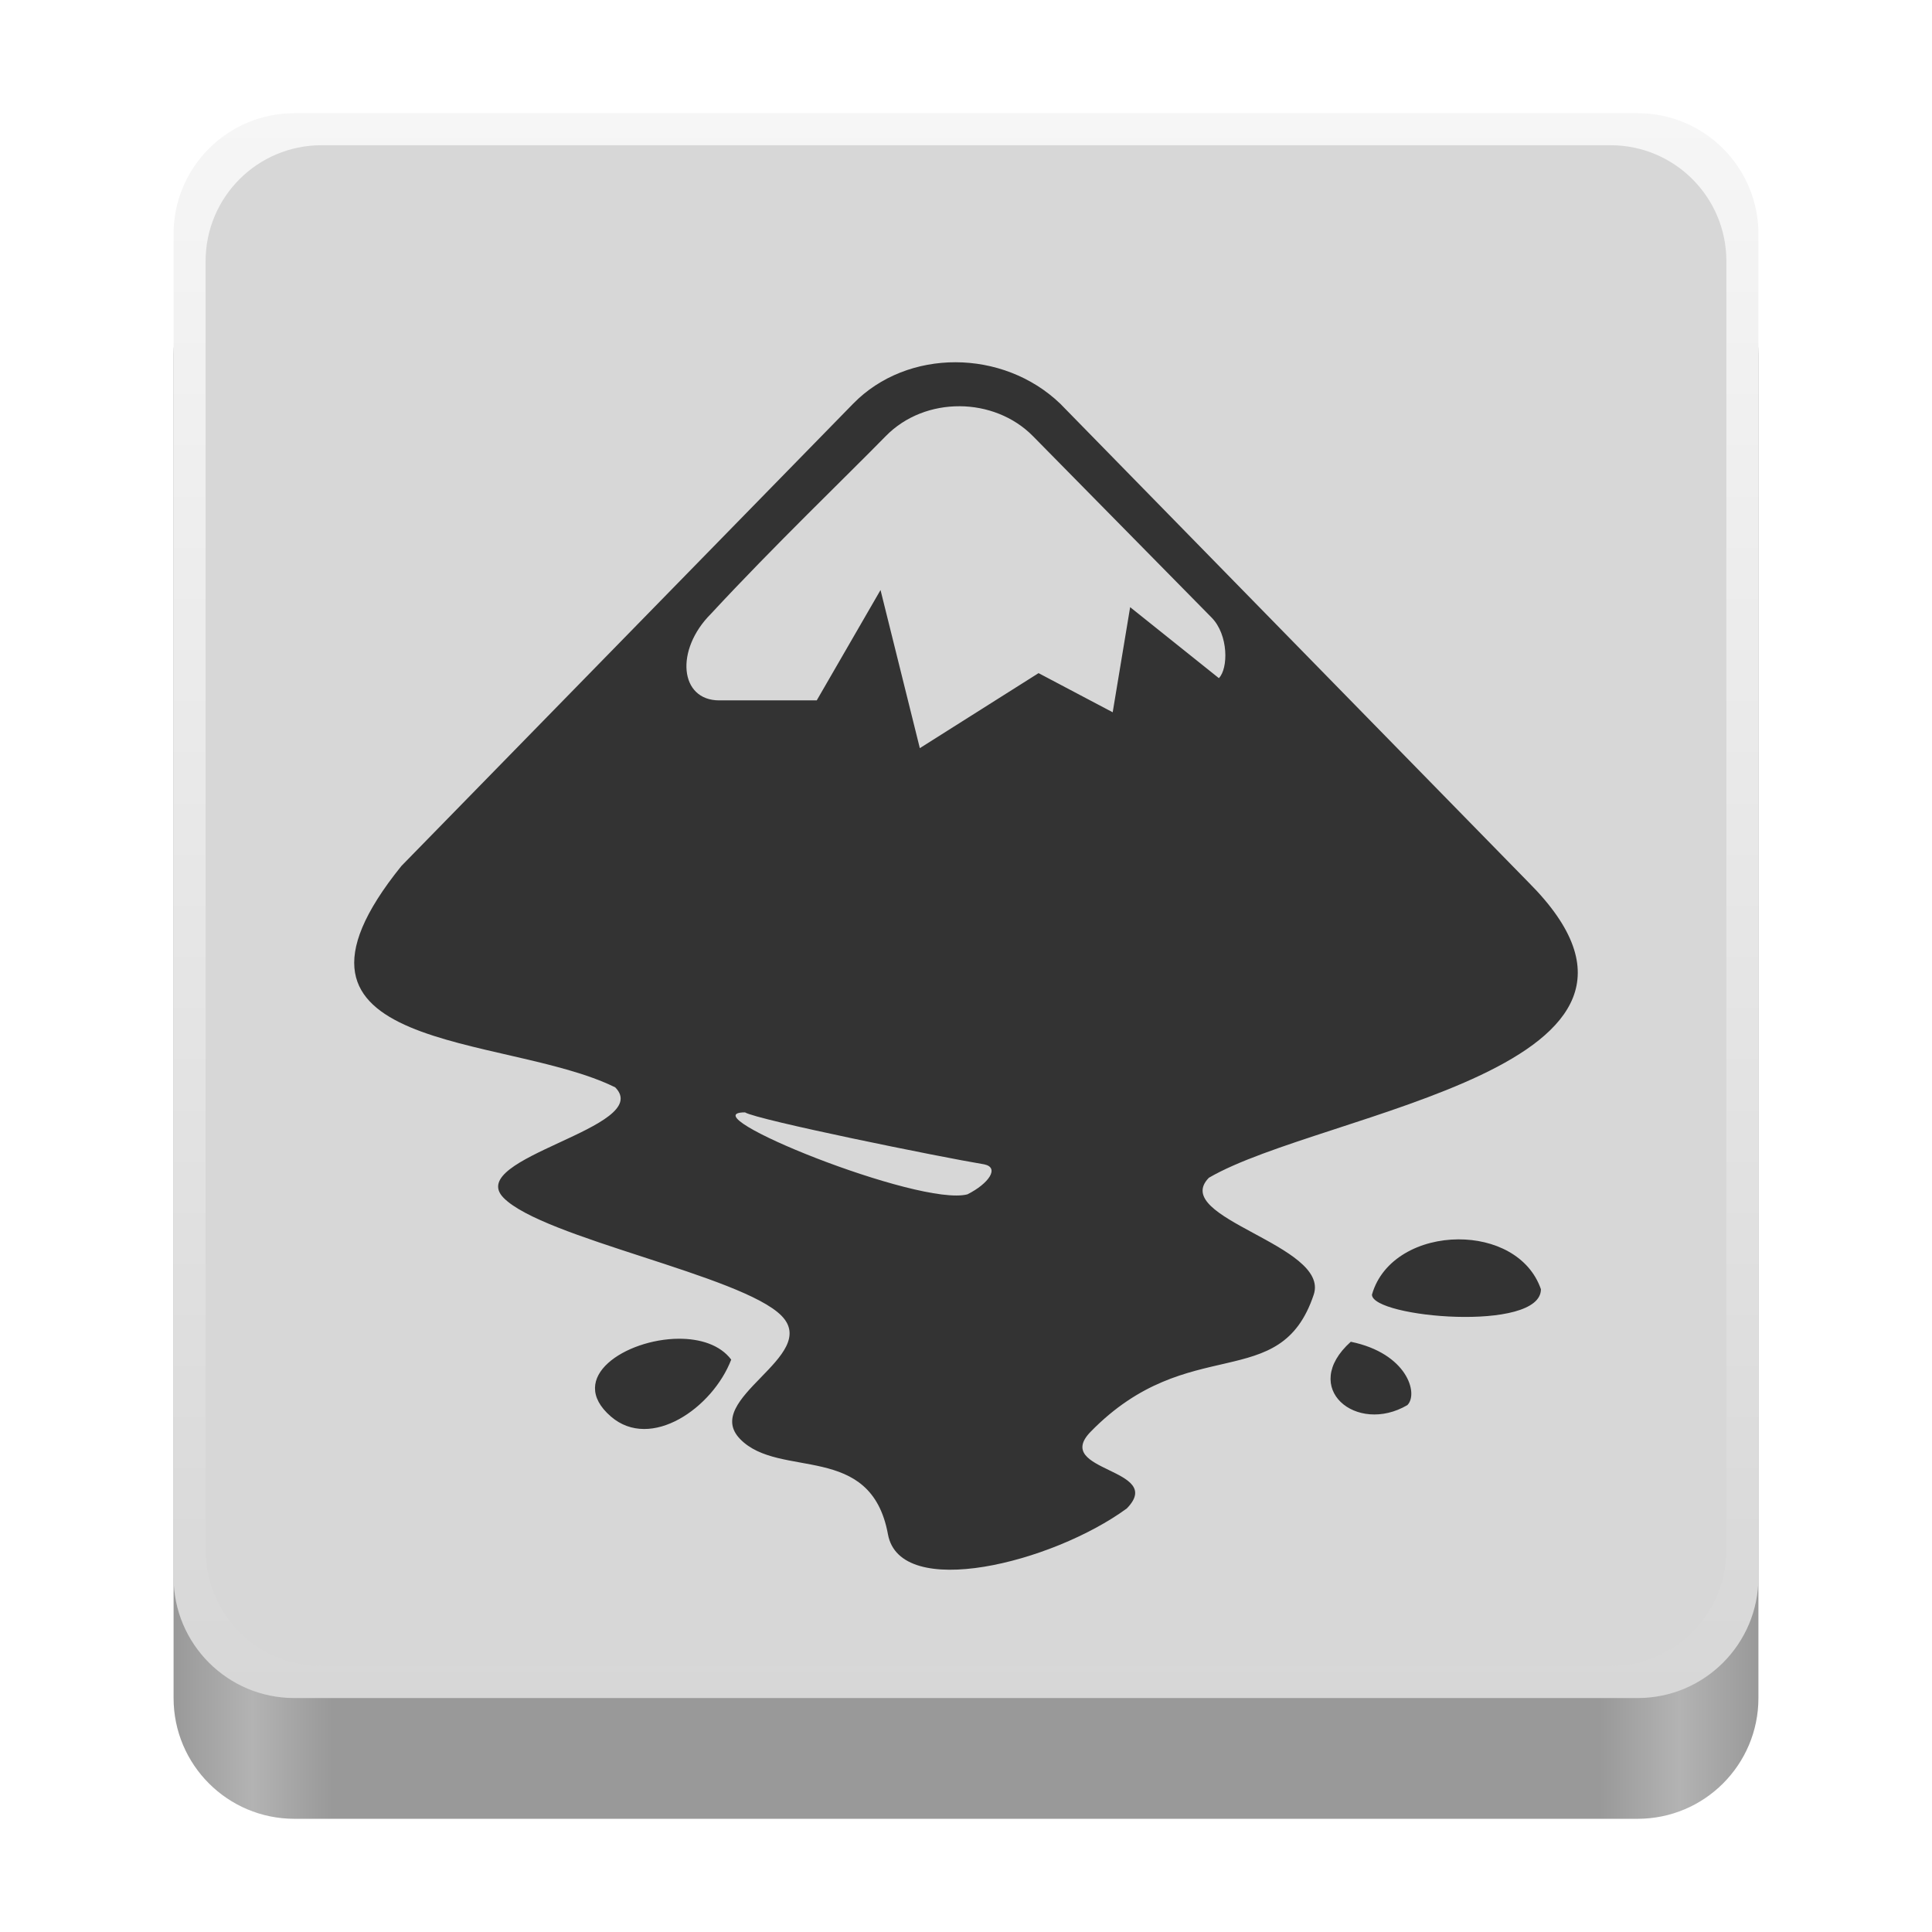
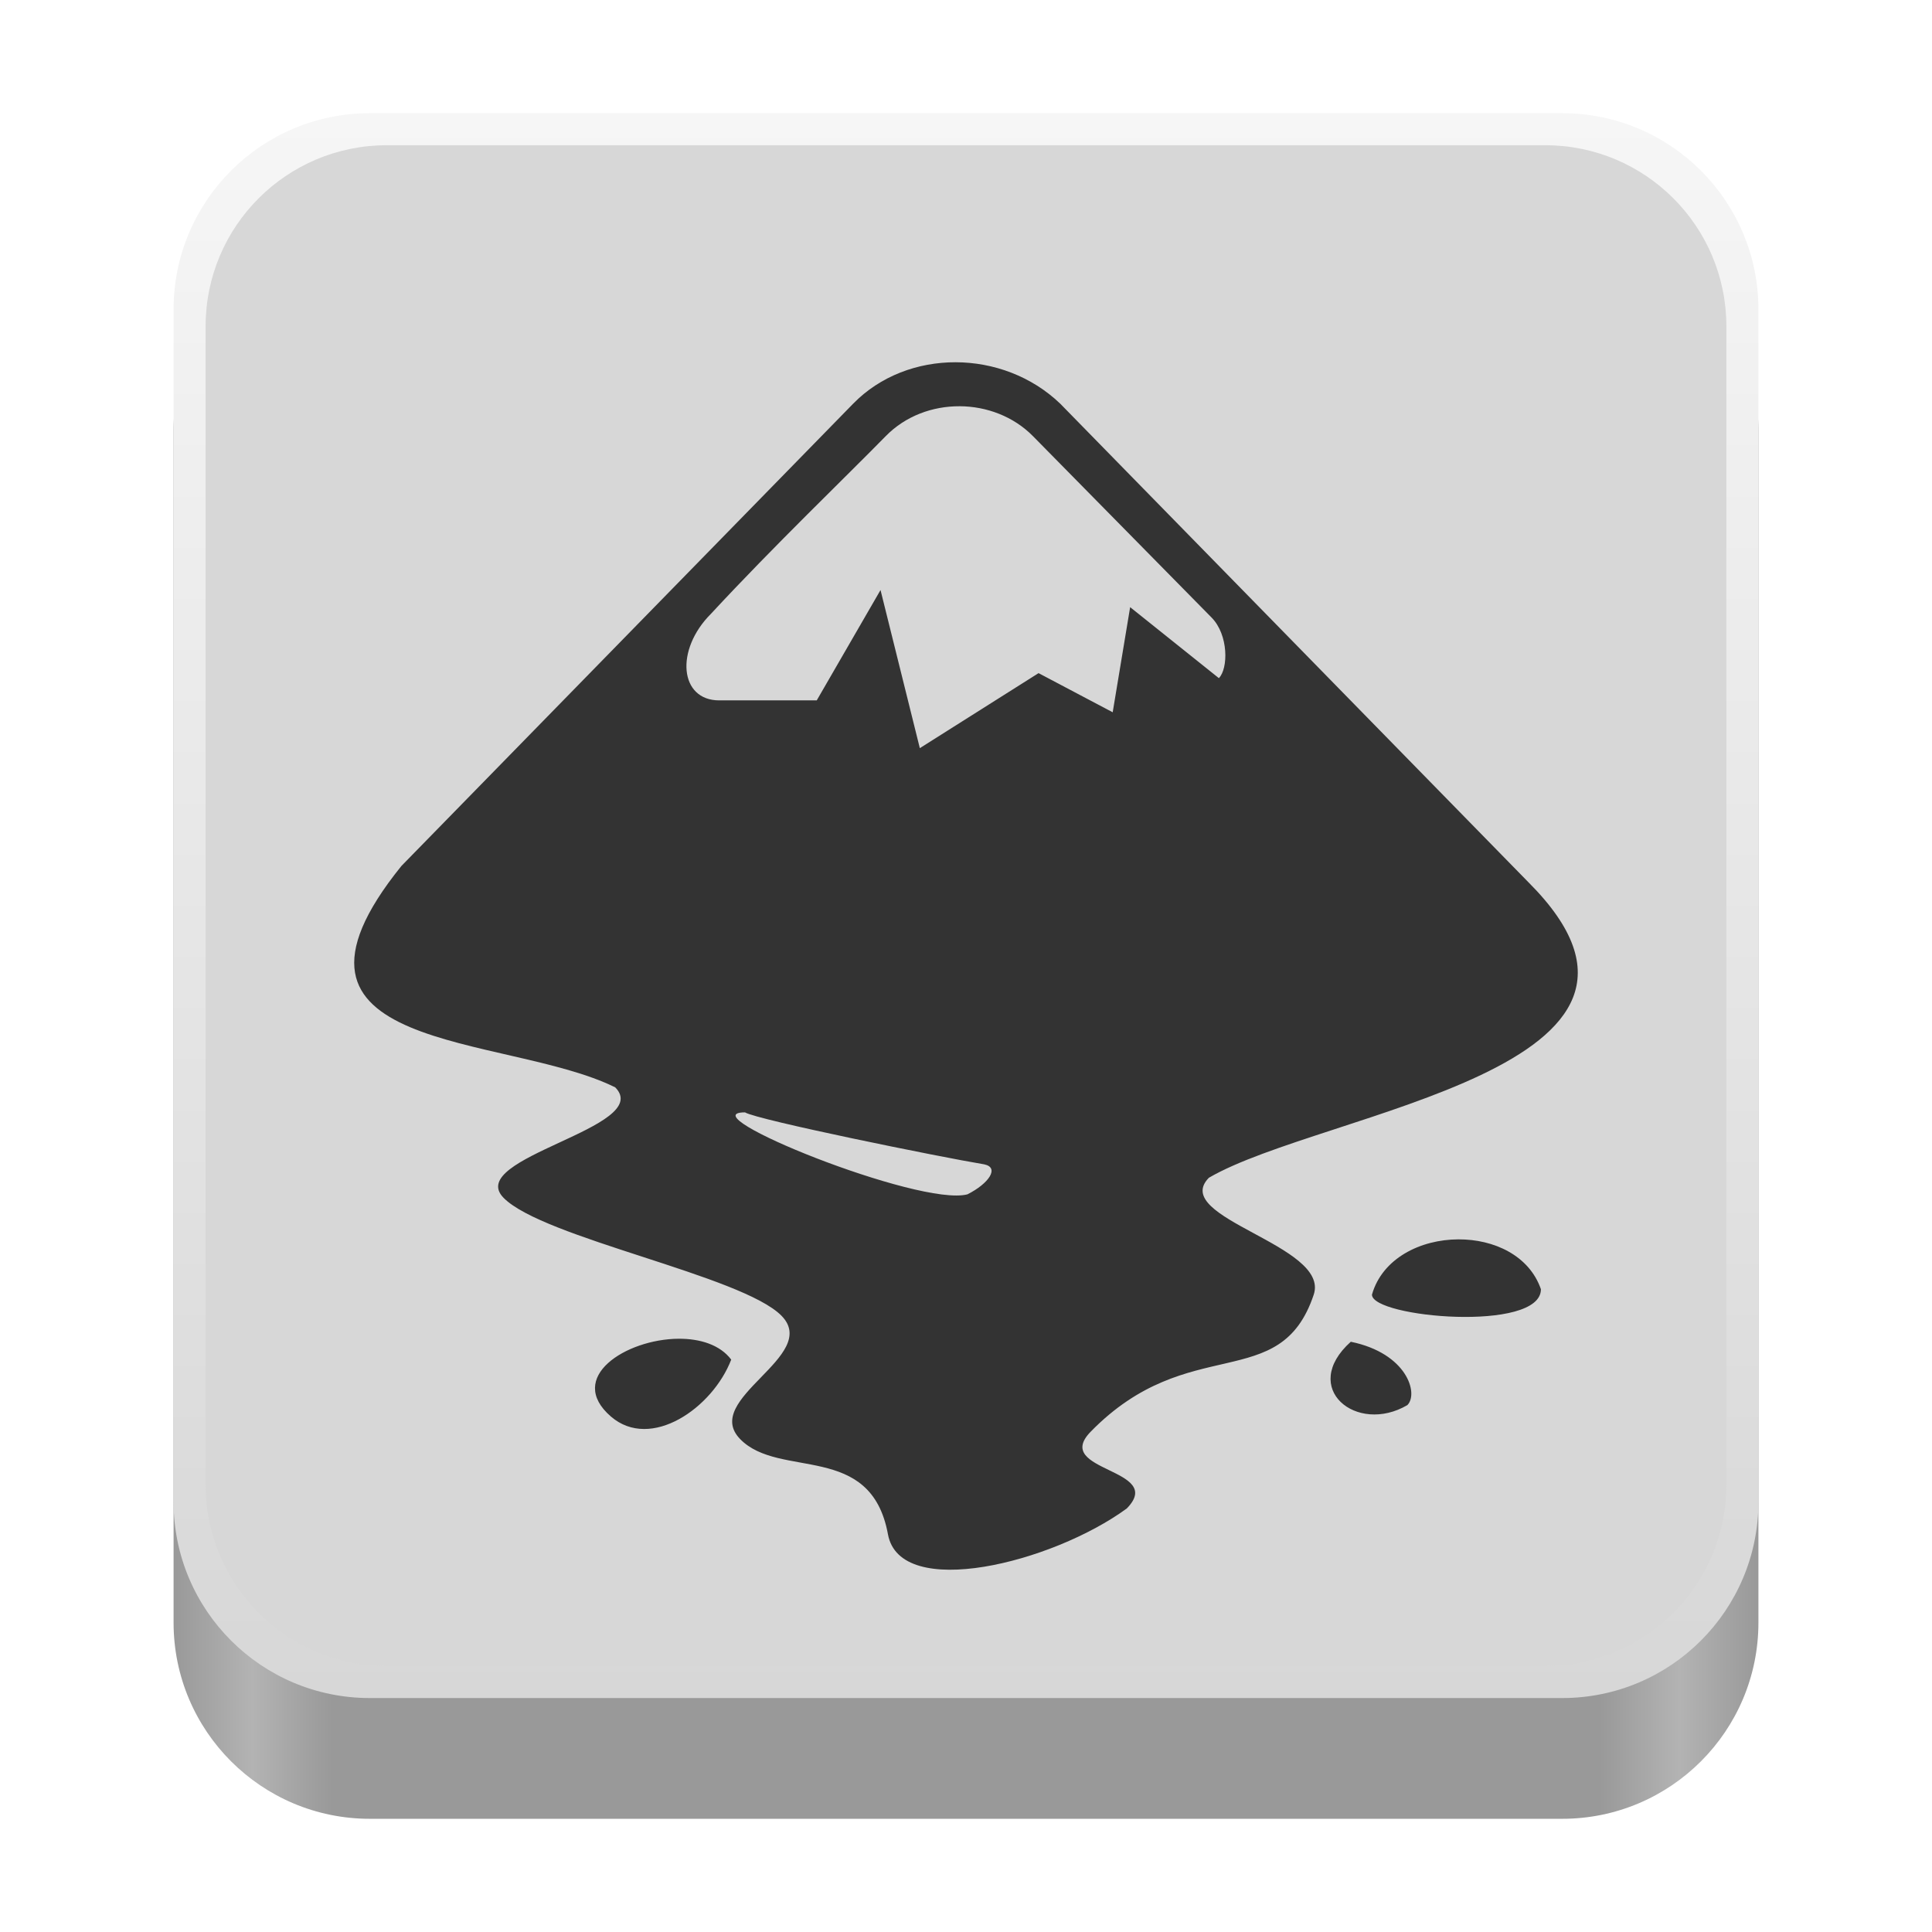
<svg xmlns="http://www.w3.org/2000/svg" xmlns:xlink="http://www.w3.org/1999/xlink" width="128" height="128" viewBox="0 0 128 128" version="1.1" id="svg5">
  <defs id="defs2">
    <linearGradient id="linearGradient404">
      <stop style="stop-color:#d7d7d7;stop-opacity:1;" offset="0" id="stop400" />
      <stop style="stop-color:#f6f6f6;stop-opacity:1;" offset="1" id="stop402" />
    </linearGradient>
    <linearGradient y2="236" x2="96" y1="236" x1="32" gradientTransform="translate(604.8168,170.5864)" gradientUnits="userSpaceOnUse" id="linearGradient1099" xlink:href="#linearGradient1036" />
    <linearGradient id="linearGradient1036">
      <stop id="stop1032" offset="0" style="stop-color:#d5d3cf;stop-opacity:1;" />
      <stop id="stop1034" offset="1" style="stop-color:#f6f5f4;stop-opacity:1" />
    </linearGradient>
    <radialGradient r="32" fy="-76" fx="-244" cy="-76" cx="-244" gradientTransform="matrix(0.8833333,0,0,0.8833333,-460.3502,463.1197)" gradientUnits="userSpaceOnUse" id="radialGradient1103" xlink:href="#linearGradient1069" />
    <linearGradient id="linearGradient1069">
      <stop id="stop1065" offset="0" style="stop-color:#d5d3cf;stop-opacity:1" />
      <stop id="stop1067-1" offset="1" style="stop-color:#949390;stop-opacity:1" />
    </linearGradient>
    <linearGradient gradientUnits="userSpaceOnUse" y2="232" x2="64" y1="262.5" x1="64" id="linearGradient1027" xlink:href="#linearGradient1025" gradientTransform="translate(-470.5864,432.8168)" />
    <linearGradient id="linearGradient1025">
      <stop id="stop1021" offset="0" style="stop-color:#9a9996;stop-opacity:1" />
      <stop id="stop1023" offset="1" style="stop-color:#77767b;stop-opacity:1" />
    </linearGradient>
    <clipPath clipPathUnits="userSpaceOnUse" id="clipPath1609-7">
      <path id="path1611-5" d="m 252,116 28,-28 v -8 h -36 v 36 z" style="fill:#e74747;stroke:none;stroke-width:0.25px;stroke-linecap:butt;stroke-linejoin:miter;stroke-opacity:1" />
    </clipPath>
    <linearGradient id="linearGradient8241">
      <stop style="stop-color:#999999;stop-opacity:1" offset="0" id="stop8237" />
      <stop style="stop-color:#b3b3b3;stop-opacity:1" offset="0.05" id="stop9349" />
      <stop style="stop-color:#999999;stop-opacity:1" offset="0.1" id="stop21746" />
      <stop style="stop-color:#999999;stop-opacity:1" offset="0.9" id="stop21940" />
      <stop style="stop-color:#b3b3b3;stop-opacity:1" offset="0.95" id="stop9351" />
      <stop style="stop-color:#999999;stop-opacity:1" offset="1" id="stop8239" />
    </linearGradient>
    <radialGradient r="32" fy="-76" fx="-244" cy="-76" cx="-244" gradientTransform="matrix(0.8833333,0,0,0.8833333,-460.3502,463.1197)" gradientUnits="userSpaceOnUse" id="radialGradient1103-5" xlink:href="#linearGradient1069" />
    <clipPath clipPathUnits="userSpaceOnUse" id="clipPath1609-7-7">
      <path id="path1611-5-0" d="m 252,116 28,-28 v -8 h -36 v 36 z" style="fill:#e74747;stroke:none;stroke-width:0.25px;stroke-linecap:butt;stroke-linejoin:miter;stroke-opacity:1" />
    </clipPath>
    <clipPath clipPathUnits="userSpaceOnUse" id="clipPath744">
      <rect style="fill:#1e88e5;fill-opacity:1;stroke-width:0.265" id="rect746" width="541.867" height="541.867" x="0" y="1.5987212e-14" rx="79.375" ry="79.375" />
    </clipPath>
    <clipPath clipPathUnits="userSpaceOnUse" id="clipPath62">
      <rect style="fill:#1e88e5;fill-opacity:1;stroke-width:0.265" id="rect64" width="541.867" height="541.867" x="2.2507105e-05" y="-0.422" rx="79.375" ry="79.375" />
    </clipPath>
    <linearGradient xlink:href="#linearGradient8241" id="linearGradient8243" x1="11.5" y1="120.5" x2="116.5" y2="120.5" gradientUnits="userSpaceOnUse" />
    <radialGradient r="32" fy="-76" fx="-244" cy="-76" cx="-244" gradientTransform="matrix(0.8833333,0,0,0.8833333,-460.3502,463.1197)" gradientUnits="userSpaceOnUse" id="radialGradient1103-6" xlink:href="#linearGradient1069" />
    <clipPath clipPathUnits="userSpaceOnUse" id="clipPath1609-7-2">
      <path id="path1611-5-3" d="m 252,116 28,-28 v -8 h -36 v 36 z" style="fill:#e74747;stroke:none;stroke-width:0.25px;stroke-linecap:butt;stroke-linejoin:miter;stroke-opacity:1" />
    </clipPath>
    <radialGradient r="32" fy="-76" fx="-244" cy="-76" cx="-244" gradientTransform="matrix(0.8833333,0,0,0.8833333,-460.3502,463.1197)" gradientUnits="userSpaceOnUse" id="radialGradient1103-56" xlink:href="#linearGradient1069" />
    <clipPath clipPathUnits="userSpaceOnUse" id="clipPath1609-7-0">
      <path id="path1611-5-9" d="m 252,116 28,-28 v -8 h -36 v 36 z" style="fill:#e74747;stroke:none;stroke-width:0.25px;stroke-linecap:butt;stroke-linejoin:miter;stroke-opacity:1" />
    </clipPath>
    <clipPath clipPathUnits="userSpaceOnUse" id="clipPath37">
      <rect style="fill:#1a1a1a;fill-opacity:1;stroke-width:0.265" id="rect39" width="541.867" height="541.867" x="-2.6626146e-06" y="3.241" rx="79.375" ry="79.375" />
    </clipPath>
    <clipPath clipPathUnits="userSpaceOnUse" id="clipPath22042">
      <rect style="fill:#333333;fill-opacity:1;stroke-width:0.013" id="rect22044" width="27.32" height="27.484" x="166.968" y="105.404" rx="4.002" ry="4.026" />
    </clipPath>
    <clipPath clipPathUnits="userSpaceOnUse" id="clipPath1039">
      <rect style="fill:#b3b3b3;fill-opacity:1;stroke-width:0.265" id="rect1041" width="541.867" height="541.867" x="2.5931527e-05" y="-0" rx="79.375" ry="79.375" />
    </clipPath>
    <clipPath clipPathUnits="userSpaceOnUse" id="clipPath154">
      <rect style="fill:#b3b3b3;fill-opacity:1;stroke-width:0.265" id="rect156" width="541.867" height="541.867" x="-2.9218751e-05" y="-0" rx="79.375" ry="79.375" />
    </clipPath>
    <linearGradient xlink:href="#linearGradient404" id="linearGradient406" x1="64" y1="112.5" x2="64" y2="7.5" gradientUnits="userSpaceOnUse" />
  </defs>
  <g id="layer2">
-     <rect style="fill:url(#linearGradient8243);fill-opacity:1" id="rect440" width="105" height="105" x="11.5" y="15.5" rx="8" ry="8" />
-     <rect style="fill:url(#linearGradient406);fill-opacity:1" id="rect358" width="105" height="105" x="11.5" y="7.5" rx="8" ry="8" />
-     <rect style="fill:#d7d7d7;fill-opacity:1;stroke-width:0.96" id="rect338" width="100.755" height="100.755" x="13.622" y="9.622" rx="7.677" ry="7.677" />
+     <rect style="fill:url(#linearGradient8243);fill-opacity:1" id="rect440" width="105" height="105" x="11.5" y="15.5" rx="13" ry="13" />
+     <rect style="fill:url(#linearGradient406);fill-opacity:1" id="rect358" width="105" height="105" x="11.5" y="7.5" rx="13" ry="13" />
+     <rect style="fill:#d7d7d7;fill-opacity:1;stroke-width:0.96" id="rect338" width="100.755" height="100.755" x="13.622" y="9.622" rx="12" ry="12" />
    <path id="path101" style="fill:#333333;fill-opacity:1;stroke-width:0.073" d="m 63.31,24 c -2.507,-0.004 -4.989,0.906 -6.787,2.747 L 26.597,57.37 c -10.111,12.521 6.881,11.065 14.165,14.671 2.613,2.671 -10.015,4.642 -7.402,7.315 2.613,2.671 15.8,5.146 18.418,7.817 2.613,2.671 -5.348,5.504 -2.736,8.175 2.613,2.671 8.657,0.14 9.788,6.306 0.806,4.406 10.891,1.893 15.823,-1.715 2.613,-2.673 -4.999,-2.421 -2.386,-5.092 6.498,-6.645 12.548,-2.415 14.771,-9.073 1.098,-3.29 -9.565,-5.072 -6.948,-7.743 7.518,-4.391 33.503,-7.249 21.173,-19.579 L 70.245,26.747 c -1.897,-1.821 -4.428,-2.742 -6.935,-2.747 z m 0.268,2.914 c 1.79,0.008 3.573,0.679 4.857,1.98 l 11.84,12.025 c 1.123,1.147 1.107,3.37 0.479,4.01 l -5.879,-4.703 -1.156,6.964 -4.912,-2.593 -7.866,4.97 -2.604,-10.476 -4.226,7.311 h -6.46 c -2.633,0 -2.943,-3.341 -0.55,-5.734 4.179,-4.511 8.975,-9.109 11.581,-11.773 1.31,-1.339 3.106,-1.989 4.896,-1.98 z M 49.36,73.698 c 0.8,0.497 12.896,2.954 15.852,3.444 1.025,0.216 0.299,1.272 -1.114,1.985 -3.185,0.846 -18.636,-5.429 -14.738,-5.429 z m 47.259,8.413 c -2.51,0.008 -5.041,1.259 -5.723,3.663 0,1.519 11.194,2.515 11.194,-0.359 -0.773,-2.236 -3.113,-3.315 -5.471,-3.304 z m -51.664,6.584 c -3.482,0.025 -7.476,2.56 -4.483,5.152 2.651,2.292 6.745,-0.57 7.973,-3.769 -0.742,-0.987 -2.074,-1.392 -3.489,-1.383 z m 44.538,0.2 c -3.417,3.065 0.383,6.175 3.751,4.195 0.751,-0.762 -0.021,-3.433 -3.751,-4.195 z" />
  </g>
</svg>
